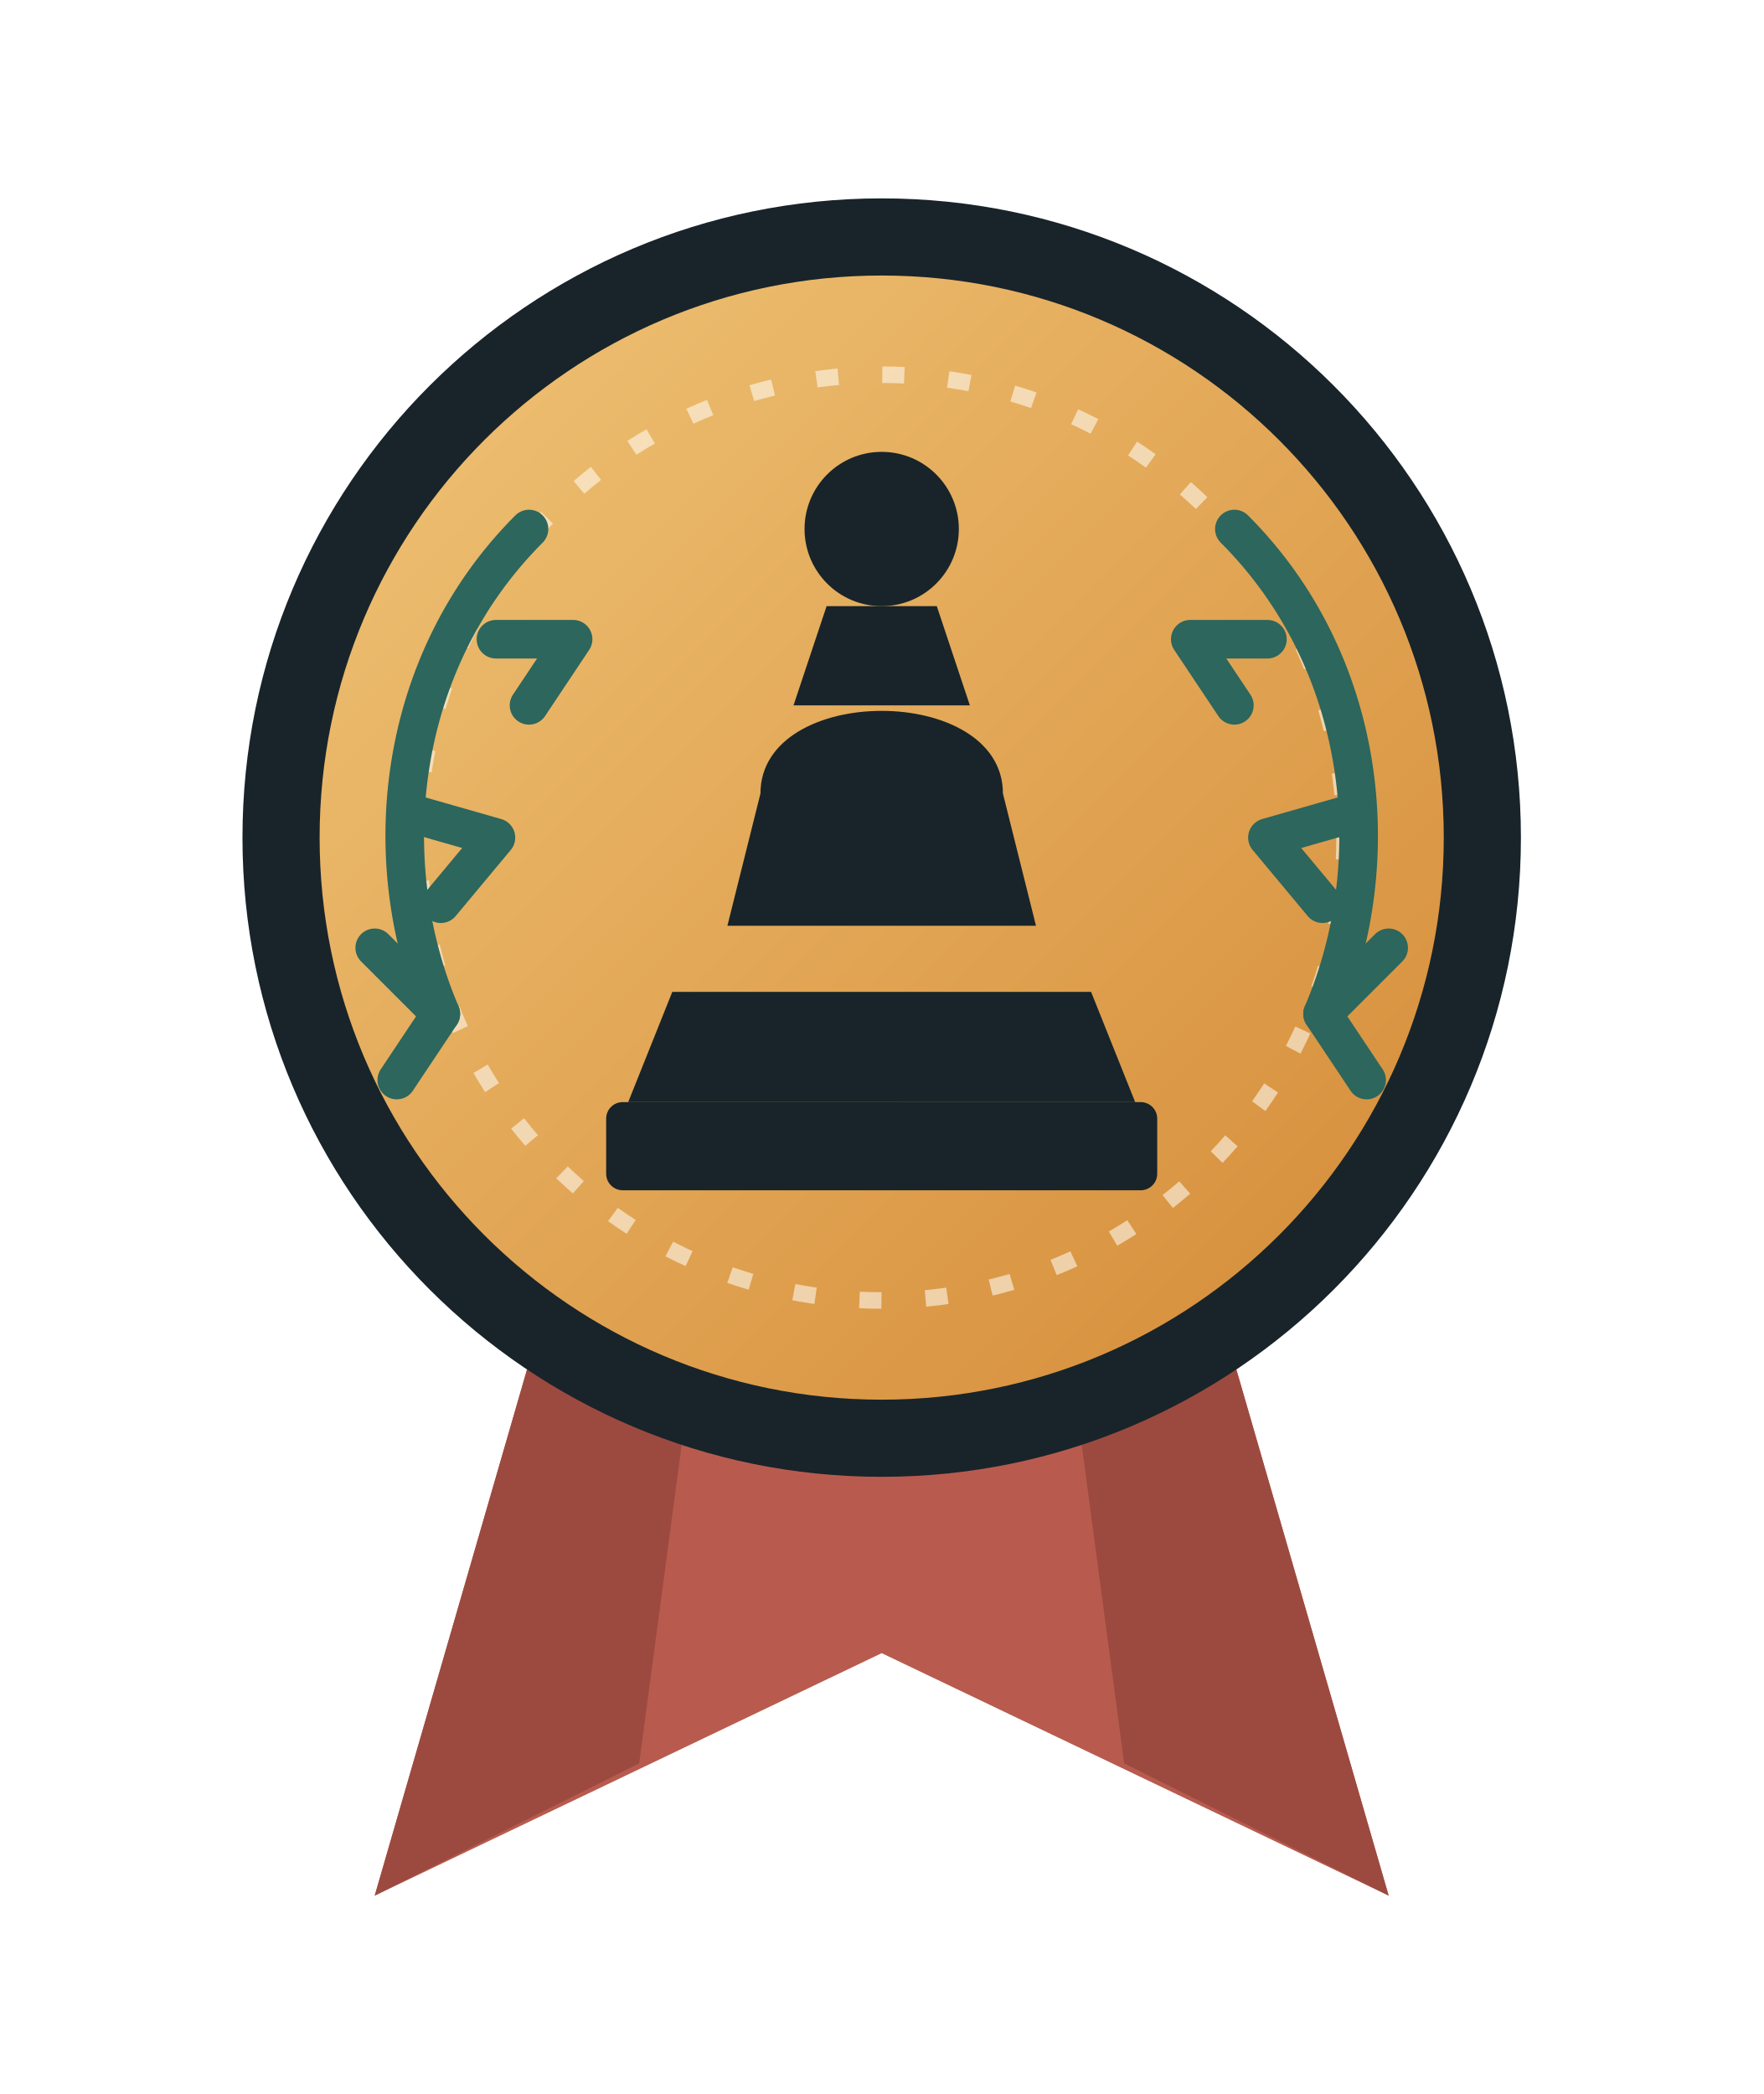
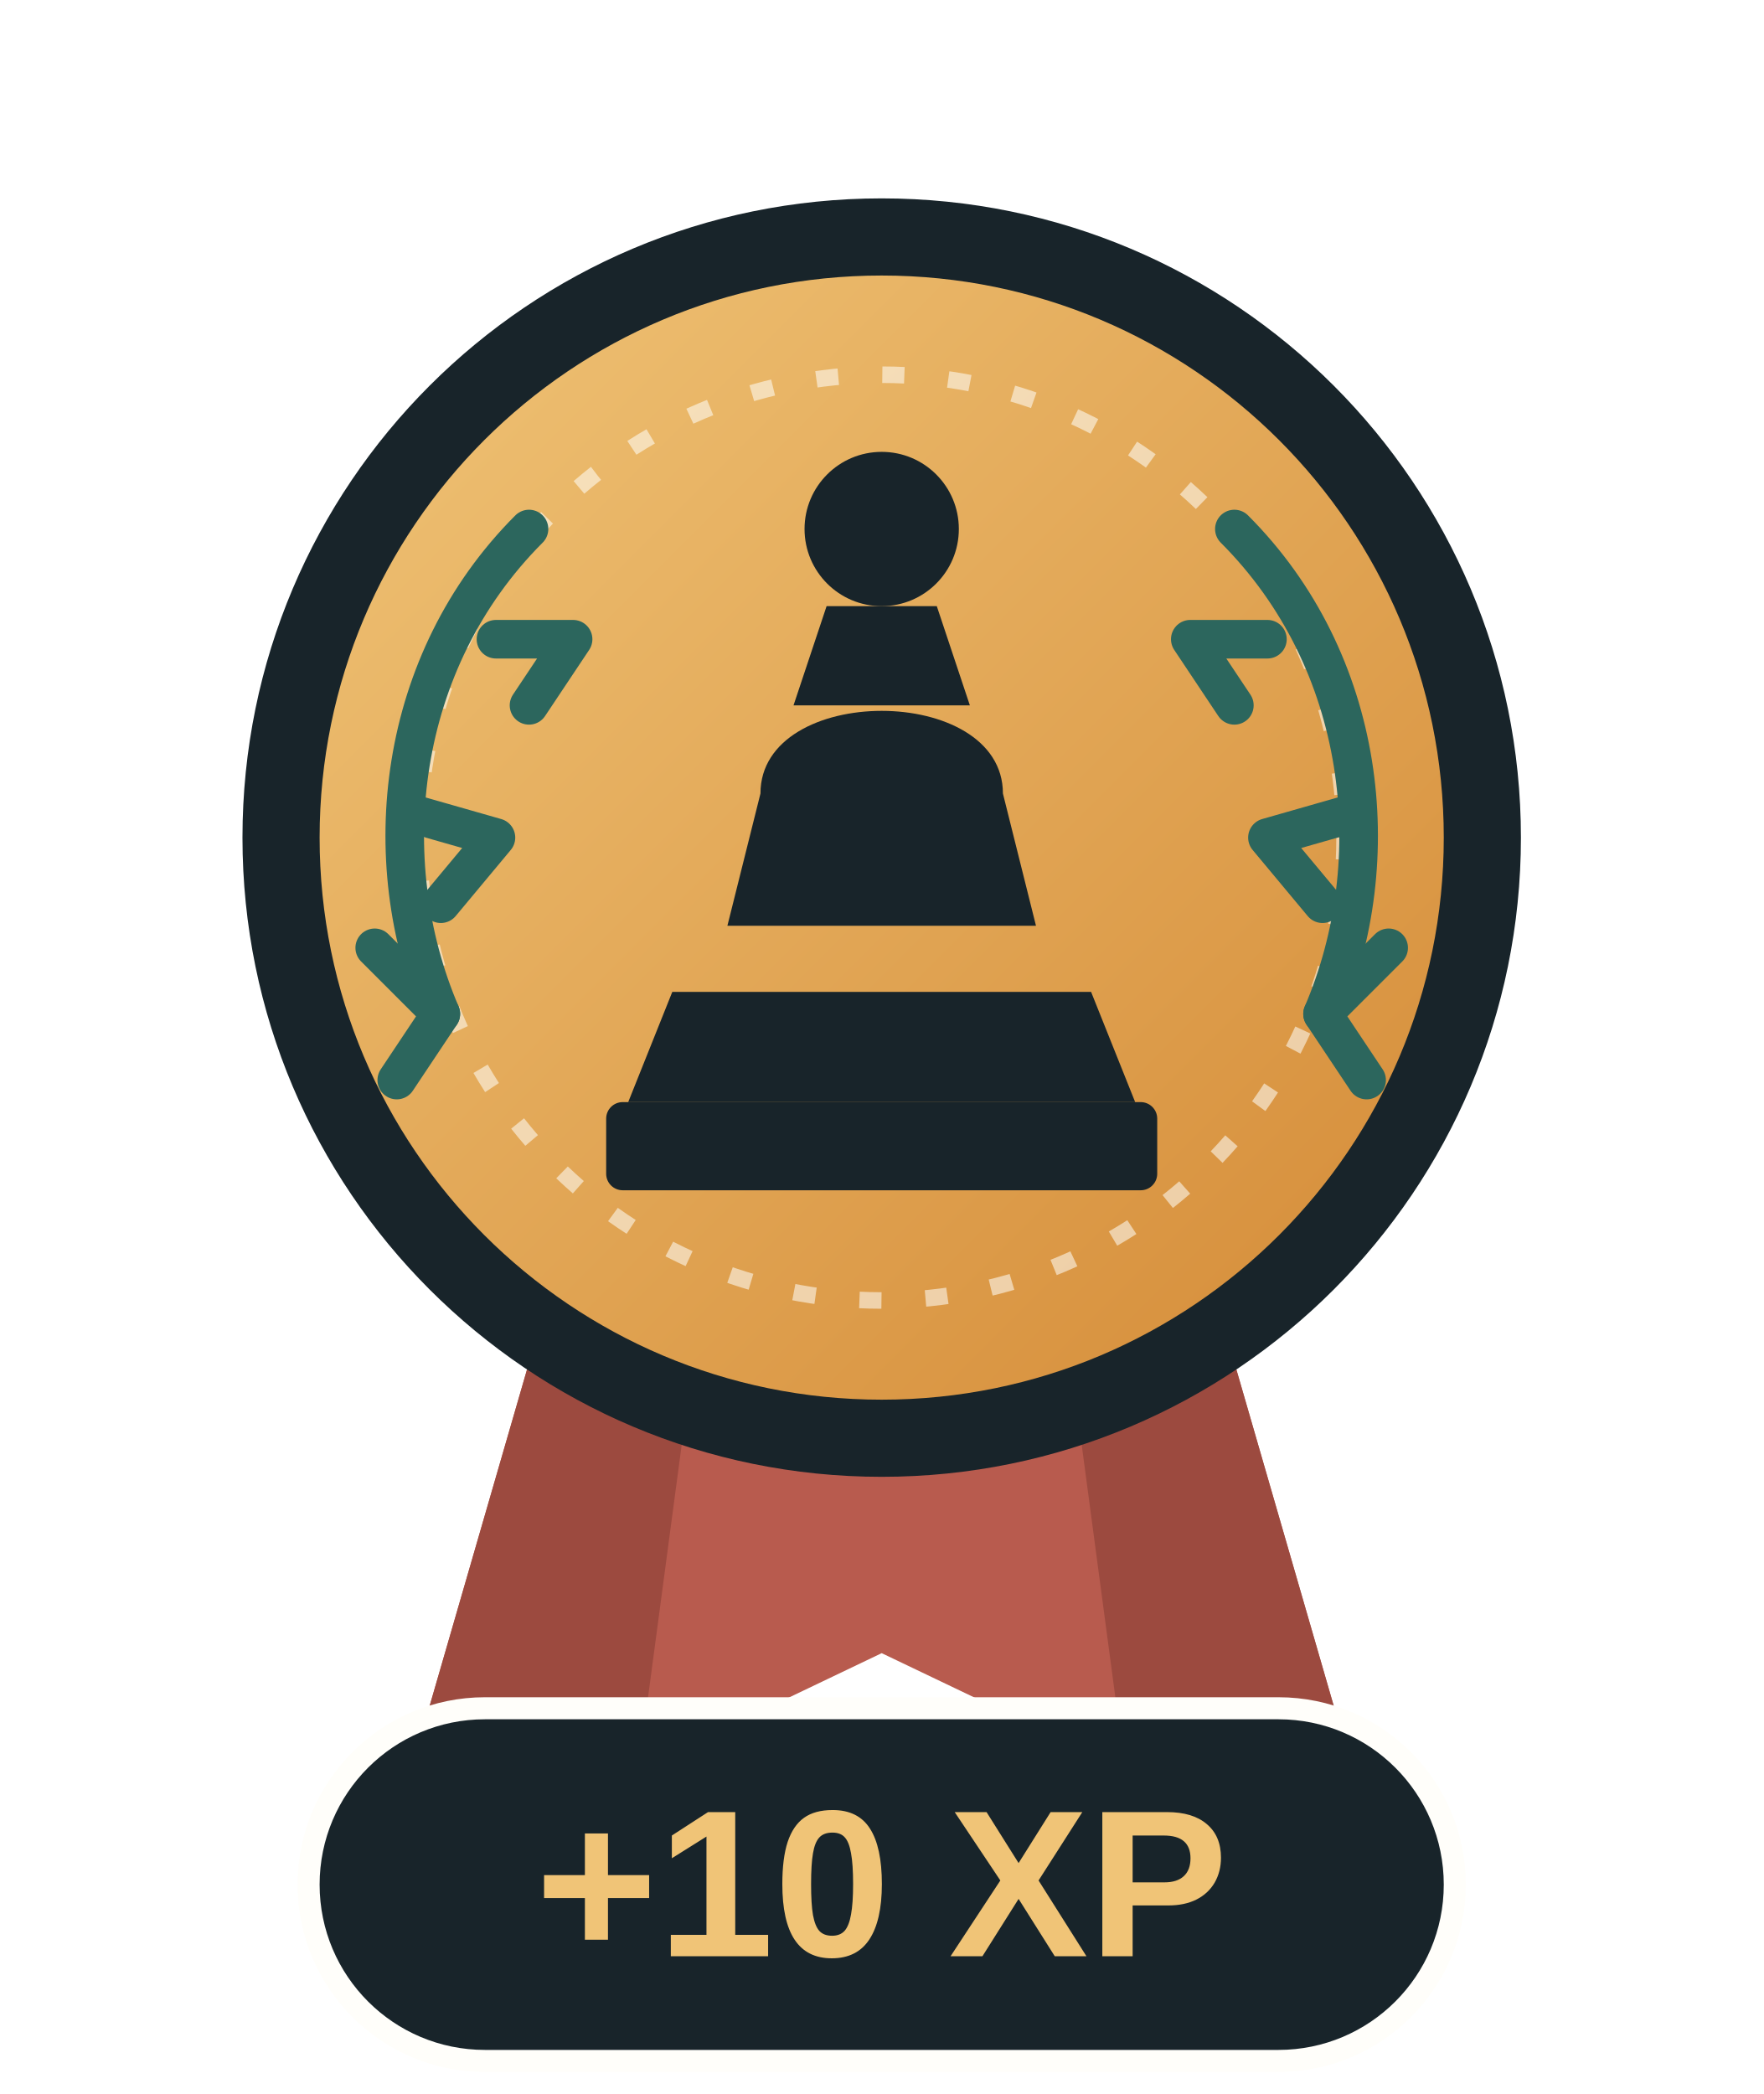
<svg xmlns="http://www.w3.org/2000/svg" viewBox="0 0 160 190" width="160" height="190">
  <defs>
    <linearGradient id="medalFace" x1="0%" y1="0%" x2="100%" y2="100%">
      <stop offset="0%" stop-color="#f0c477" />
      <stop offset="100%" stop-color="#d48a36" />
    </linearGradient>
  </defs>
  <path d="M56 96 L34 172 L80 150 L126 172 L104 96 Z" fill="#b85b4e" />
  <path d="M56 96 L34 172 L58 160 L66 100 Z" fill="#9c4a3f" />
  <path d="M104 96 L126 172 L102 160 L94 100 Z" fill="#9c4a3f" />
  <circle cx="80" cy="76" r="58" fill="#18242a" />
  <circle cx="80" cy="76" r="52" fill="url(#medalFace)" />
  <circle cx="80" cy="76" r="52" fill="none" stroke="#18242a" stroke-width="2" />
  <circle cx="80" cy="76" r="42" fill="none" stroke="#fffefa" stroke-opacity=".55" stroke-width="1.5" stroke-dasharray="2 4" />
  <g fill="none" stroke="#2c665d" stroke-width="3.5" stroke-linecap="round">
    <path d="M40 92 C34 78, 36 60, 48 48" />
    <path d="M40 92 L34 86 M40 92 L36 98 M45 76 L38 74 M45 76 L40 82 M52 58 L45 58 M52 58 L48 64" />
    <path d="M120 92 C126 78, 124 60, 112 48" />
    <path d="M120 92 L126 86 M120 92 L124 98 M115 76 L122 74 M115 76 L120 82 M108 58 L115 58 M108 58 L112 64" />
  </g>
  <g transform="translate(80 78)" fill="#18242a">
    <circle cx="0" cy="-30" r="7" />
    <path d="M-5 -23 L5 -23 L8 -14 L-8 -14 Z" />
    <path d="M-11 -6 C-11 -16, 11 -16, 11 -6 L14 6 L-14 6 Z" />
    <path d="M-19 12 L19 12 L23 22 L-23 22 Z" />
    <rect x="-25" y="22" width="50" height="8" rx="1.5" />
  </g>
  <text x="80" y="76" text-anchor="middle" font-family="'DM Mono', monospace" font-size="11" font-weight="600" fill="#fffefa" opacity="0">1</text>
+   <g>
+     <rect x="28" y="155" width="104" height="32" rx="16" fill="#18242a" stroke="#fffefa" stroke-width="2" />
+     <text x="80" y="177.5" text-anchor="middle" font-family="'Trebuchet MS', 'Segoe UI', Arial, sans-serif" font-size="19" font-weight="800" fill="#f0c477">+10 XP</text>
+   </g>
</svg>
